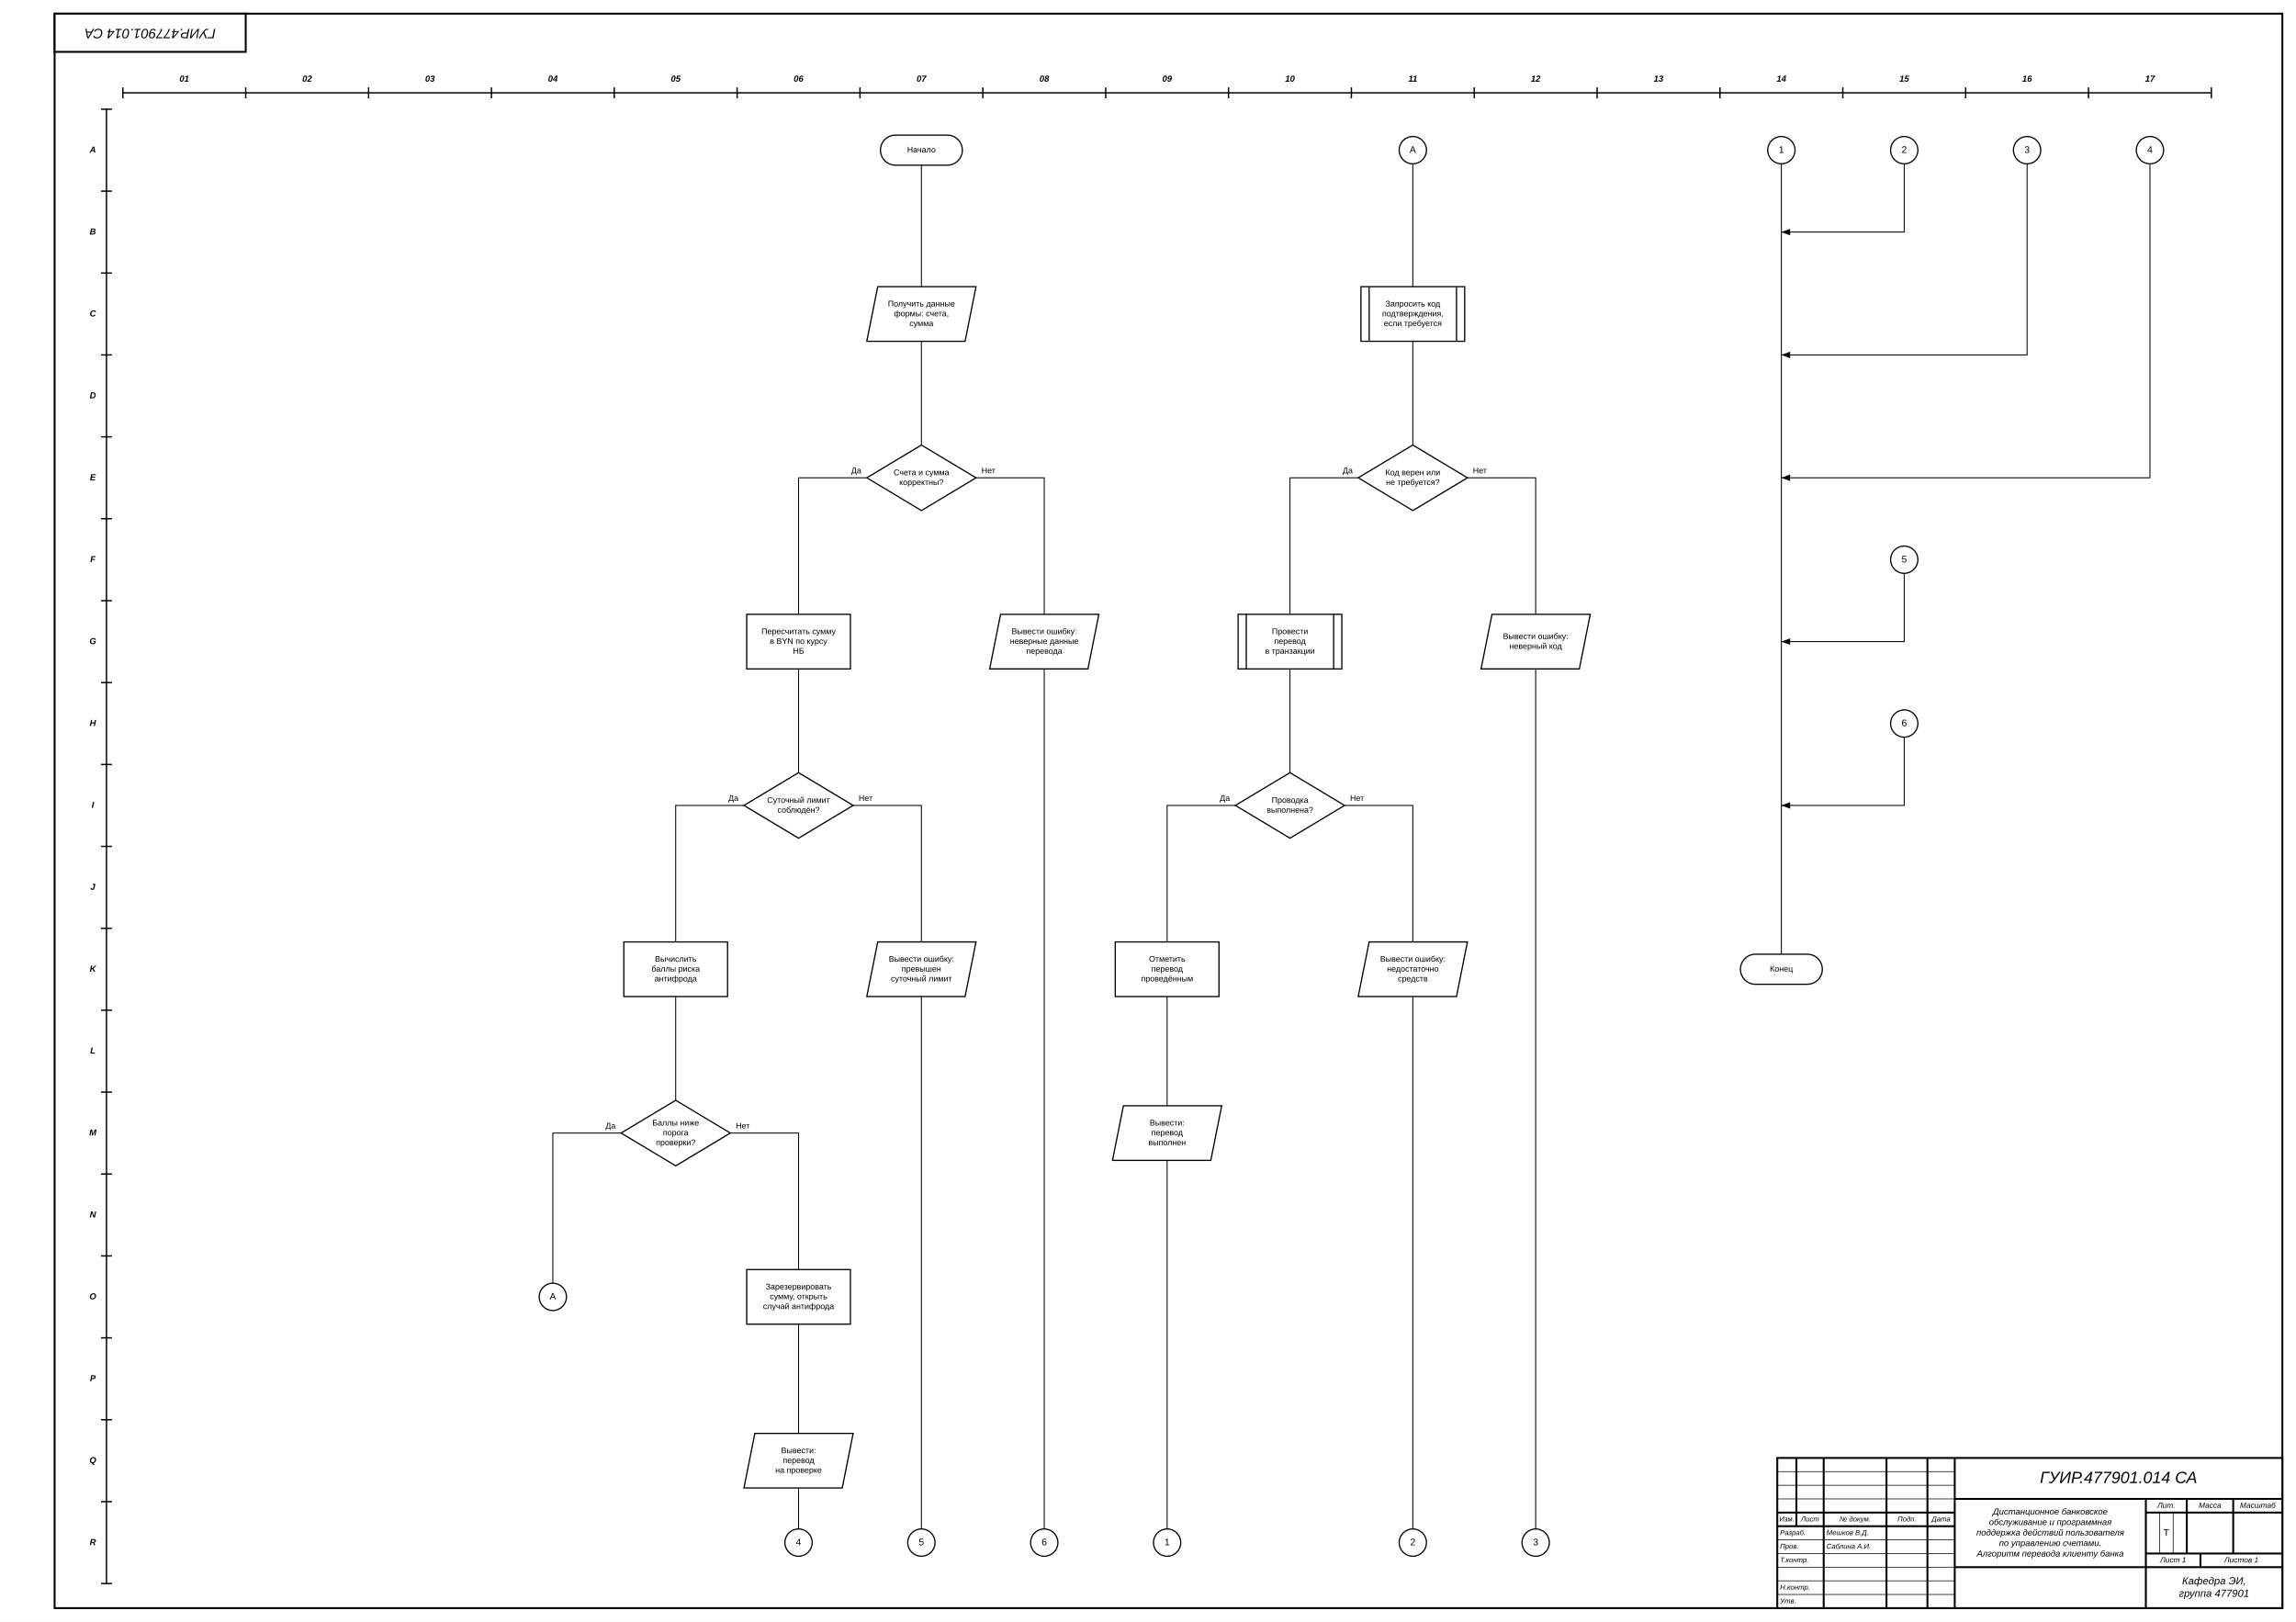
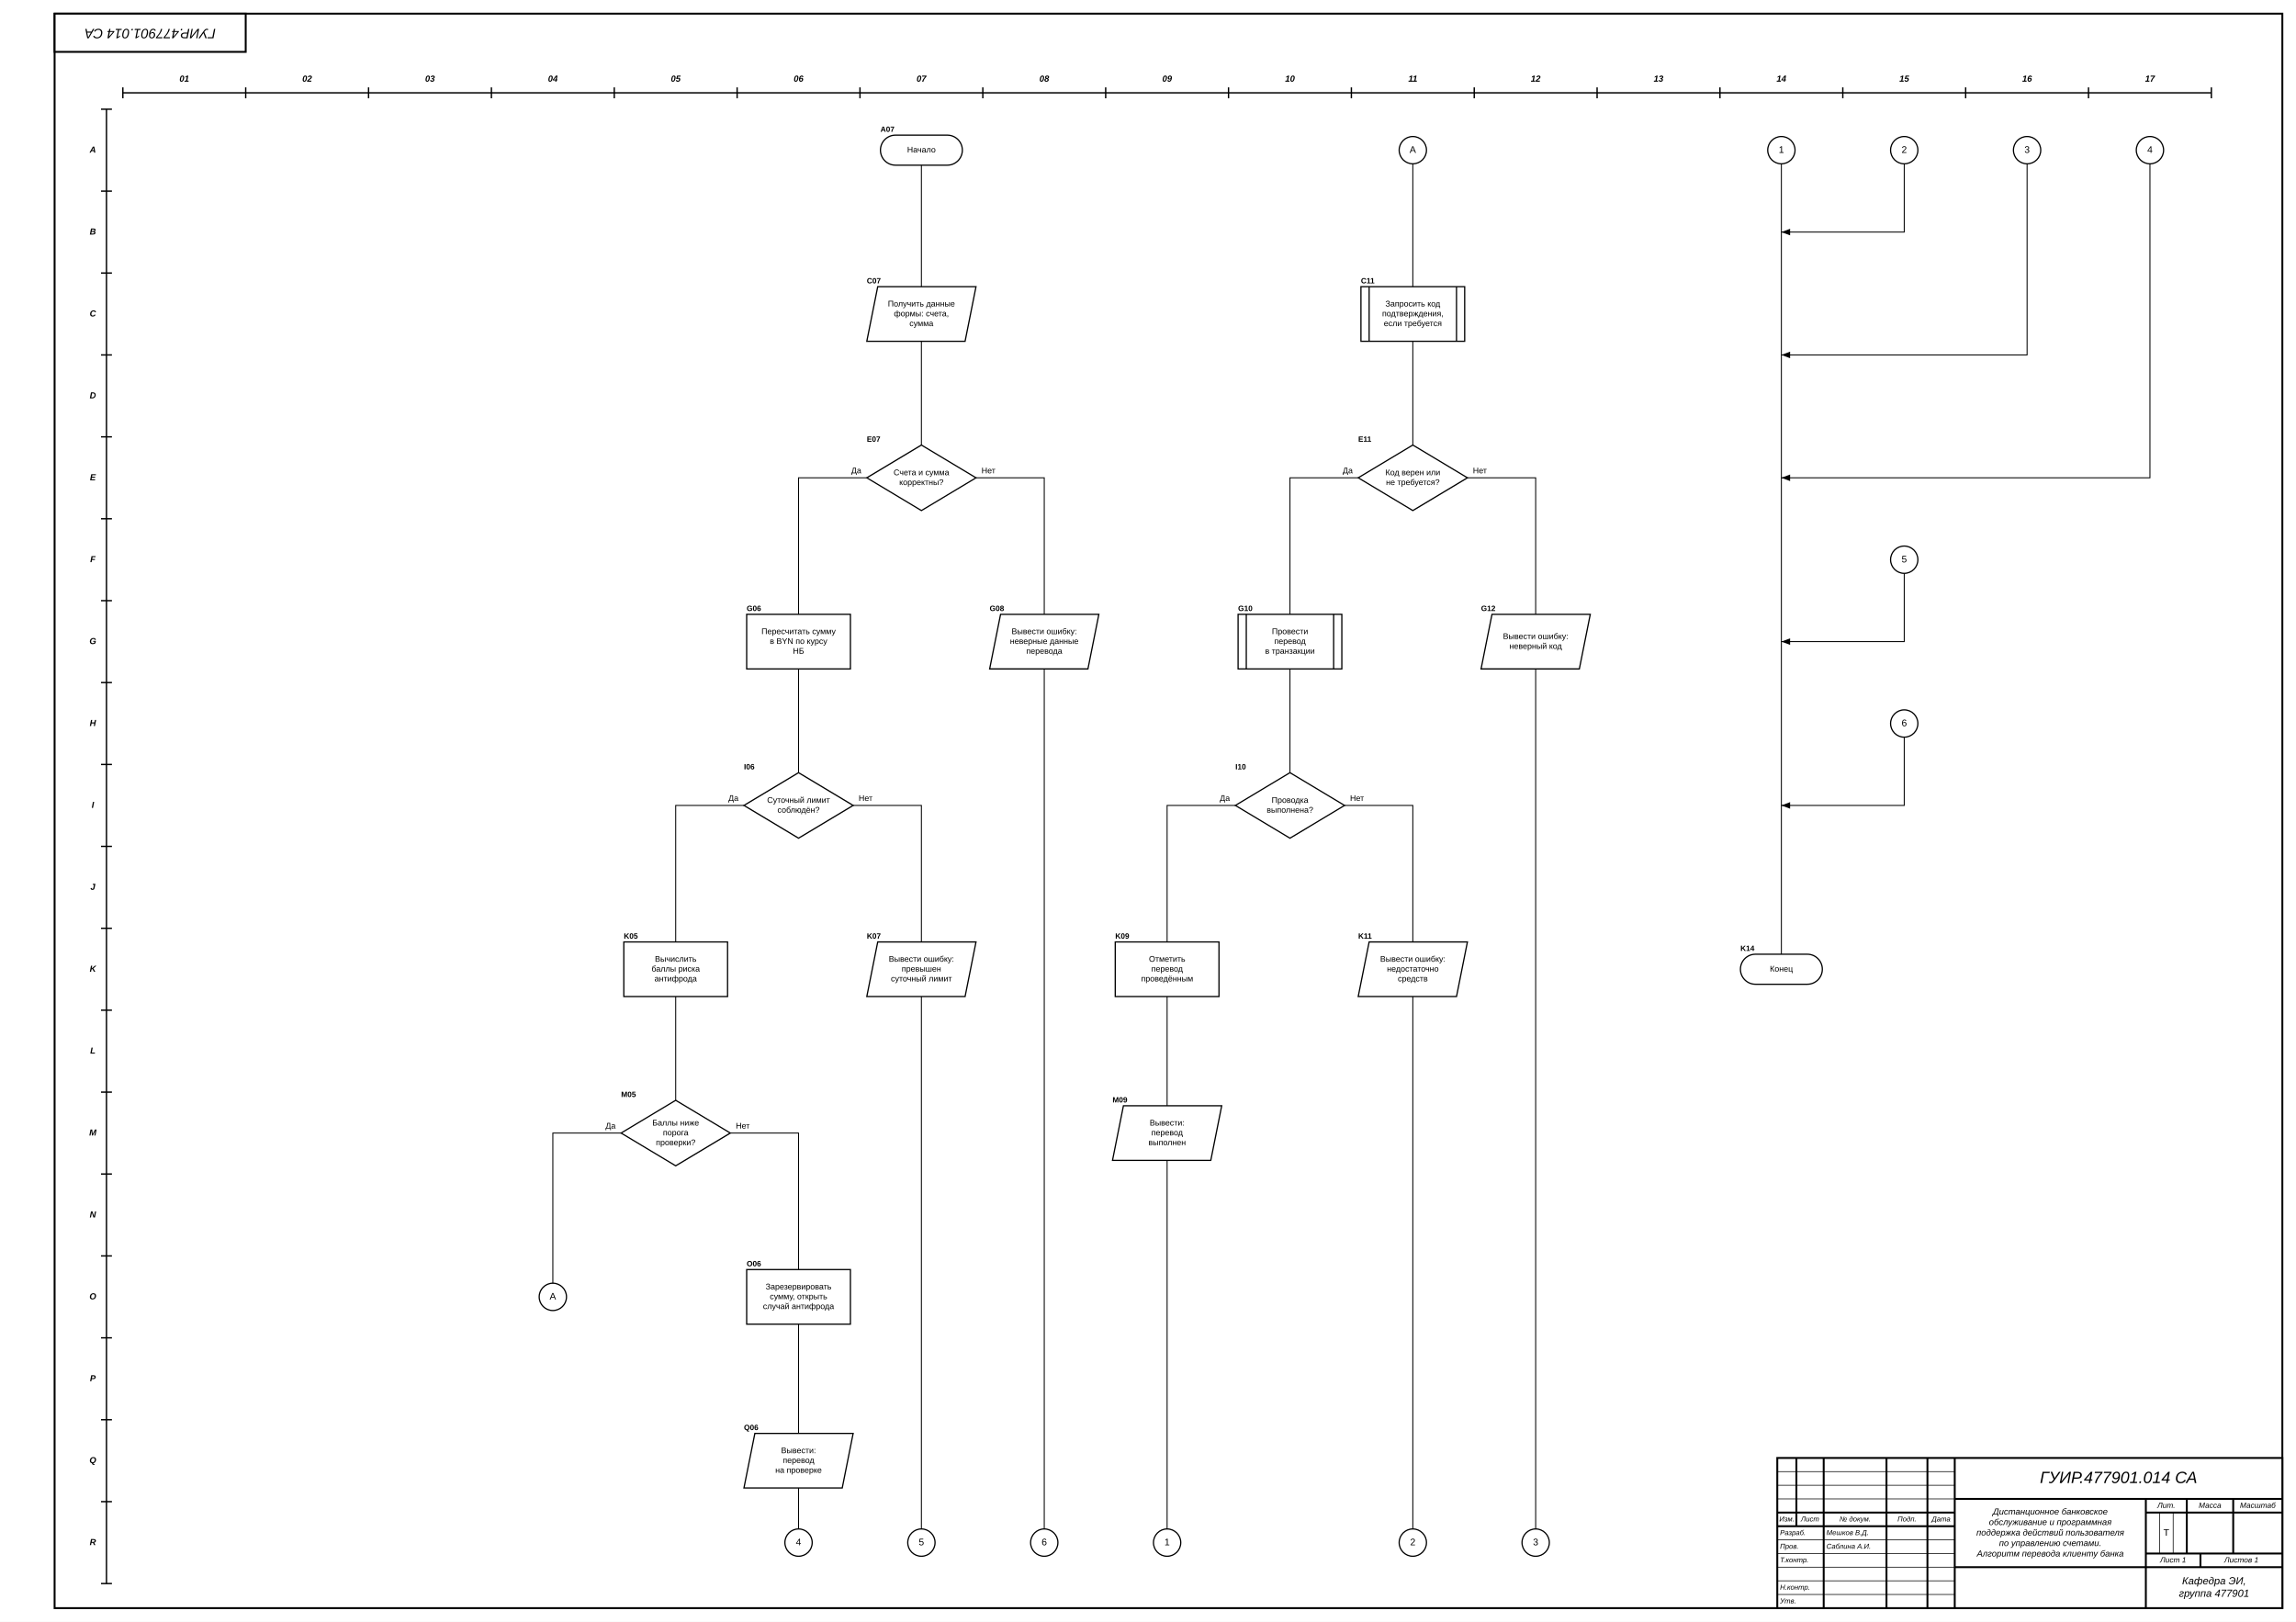
<svg xmlns="http://www.w3.org/2000/svg" width="841mm" height="594mm" viewBox="0 0 841 594" font-family="Arial, Liberation Sans, sans-serif">
  <rect width="841" height="594" fill="#fff" />
  <rect x="20.00" y="5.00" width="816.00" height="584.00" rx="0" fill="#fff" stroke="#000" stroke-width="0.7" />
  <rect x="20.00" y="5.00" width="70.00" height="14.00" rx="0" fill="#fff" stroke="#000" stroke-width="0.7" />
  <text x="55.00" y="12.00" font-size="5" text-anchor="middle" dominant-baseline="middle" font-style="italic" transform="rotate(180 55 12)">ГУИР.477901.014 СА</text>
  <rect x="651.00" y="534.00" width="185.00" height="55.00" rx="0" fill="#fff" stroke="#000" stroke-width="0.7" />
  <path d="M651.00,539.00 L716.00,539.00" fill="none" stroke="#000" stroke-width="0.25" />
  <path d="M651.00,544.00 L716.00,544.00" fill="none" stroke="#000" stroke-width="0.25" />
  <path d="M651.00,549.00 L716.00,549.00" fill="none" stroke="#000" stroke-width="0.25" />
  <path d="M651.00,554.00 L716.00,554.00" fill="none" stroke="#000" stroke-width="0.7" />
  <path d="M651.00,559.00 L716.00,559.00" fill="none" stroke="#000" stroke-width="0.7" />
  <path d="M651.00,564.00 L716.00,564.00" fill="none" stroke="#000" stroke-width="0.25" />
  <path d="M651.00,569.00 L716.00,569.00" fill="none" stroke="#000" stroke-width="0.25" />
  <path d="M651.00,574.00 L716.00,574.00" fill="none" stroke="#000" stroke-width="0.25" />
  <path d="M651.00,579.00 L716.00,579.00" fill="none" stroke="#000" stroke-width="0.25" />
  <path d="M651.00,584.00 L716.00,584.00" fill="none" stroke="#000" stroke-width="0.25" />
  <path d="M658.00,534.00 L658.00,559.00" fill="none" stroke="#000" stroke-width="0.7" />
  <path d="M668.00,534.00 L668.00,589.00" fill="none" stroke="#000" stroke-width="0.7" />
  <path d="M691.00,534.00 L691.00,589.00" fill="none" stroke="#000" stroke-width="0.7" />
  <path d="M706.00,534.00 L706.00,589.00" fill="none" stroke="#000" stroke-width="0.7" />
  <path d="M716.00,534.00 L716.00,589.00" fill="none" stroke="#000" stroke-width="0.7" />
  <path d="M716.00,549.00 L836.00,549.00" fill="none" stroke="#000" stroke-width="0.7" />
  <path d="M716.00,574.00 L836.00,574.00" fill="none" stroke="#000" stroke-width="0.7" />
  <path d="M786.00,549.00 L786.00,589.00" fill="none" stroke="#000" stroke-width="0.7" />
  <path d="M786.00,554.00 L836.00,554.00" fill="none" stroke="#000" stroke-width="0.7" />
  <path d="M786.00,569.00 L836.00,569.00" fill="none" stroke="#000" stroke-width="0.7" />
  <path d="M801.00,549.00 L801.00,569.00" fill="none" stroke="#000" stroke-width="0.7" />
  <path d="M818.00,549.00 L818.00,569.00" fill="none" stroke="#000" stroke-width="0.7" />
  <path d="M791.00,554.00 L791.00,569.00" fill="none" stroke="#000" stroke-width="0.25" />
  <path d="M796.00,554.00 L796.00,569.00" fill="none" stroke="#000" stroke-width="0.25" />
  <path d="M806.00,569.00 L806.00,574.00" fill="none" stroke="#000" stroke-width="0.7" />
  <text x="776.00" y="541.50" font-size="6" text-anchor="middle" dominant-baseline="middle" font-style="italic">ГУИР.477901.014 СА</text>
  <text x="654.50" y="556.50" font-size="2.6" text-anchor="middle" dominant-baseline="middle" font-style="italic">Изм.</text>
  <text x="663.00" y="556.50" font-size="2.6" text-anchor="middle" dominant-baseline="middle" font-style="italic">Лист</text>
  <text x="679.50" y="556.50" font-size="2.6" text-anchor="middle" dominant-baseline="middle" font-style="italic">№ докум.</text>
  <text x="698.50" y="556.50" font-size="2.6" text-anchor="middle" dominant-baseline="middle" font-style="italic">Подп.</text>
  <text x="711.00" y="556.50" font-size="2.6" text-anchor="middle" dominant-baseline="middle" font-style="italic">Дата</text>
  <text x="652.00" y="561.50" font-size="2.6" text-anchor="start" dominant-baseline="middle" font-style="italic">Разраб.</text>
  <text x="669.00" y="561.50" font-size="2.6" text-anchor="start" dominant-baseline="middle" font-style="italic">Мешков В.Д.</text>
  <text x="652.00" y="566.50" font-size="2.6" text-anchor="start" dominant-baseline="middle" font-style="italic">Пров.</text>
  <text x="669.00" y="566.50" font-size="2.6" text-anchor="start" dominant-baseline="middle" font-style="italic">Саблина А.И.</text>
  <text x="652.00" y="571.50" font-size="2.6" text-anchor="start" dominant-baseline="middle" font-style="italic">Т.контр.</text>
  <text x="669.00" y="571.50" font-size="2.6" text-anchor="start" dominant-baseline="middle" font-style="italic" />
  <text x="652.00" y="576.50" font-size="2.6" text-anchor="start" dominant-baseline="middle" font-style="italic" />
  <text x="669.00" y="576.50" font-size="2.6" text-anchor="start" dominant-baseline="middle" font-style="italic" />
  <text x="652.00" y="581.50" font-size="2.6" text-anchor="start" dominant-baseline="middle" font-style="italic">Н.контр.</text>
  <text x="669.00" y="581.50" font-size="2.6" text-anchor="start" dominant-baseline="middle" font-style="italic" />
  <text x="652.00" y="586.50" font-size="2.6" text-anchor="start" dominant-baseline="middle" font-style="italic">Утв.</text>
  <text x="669.00" y="586.50" font-size="2.6" text-anchor="start" dominant-baseline="middle" font-style="italic" />
  <text x="751.00" y="553.82" font-size="3.2" text-anchor="middle" dominant-baseline="middle" font-style="italic">Дистанционное банковское</text>
  <text x="751.00" y="557.66" font-size="3.2" text-anchor="middle" dominant-baseline="middle" font-style="italic">обслуживание и программная</text>
  <text x="751.00" y="561.50" font-size="3.2" text-anchor="middle" dominant-baseline="middle" font-style="italic">поддержка действий пользователя</text>
  <text x="751.00" y="565.34" font-size="3.2" text-anchor="middle" dominant-baseline="middle" font-style="italic">по управлению счетами.</text>
  <text x="751.00" y="569.18" font-size="3.2" text-anchor="middle" dominant-baseline="middle" font-style="italic">Алгоритм перевода клиенту банка</text>
  <text x="793.50" y="551.50" font-size="2.8" text-anchor="middle" dominant-baseline="middle" font-style="italic">Лит.</text>
  <text x="809.50" y="551.50" font-size="2.8" text-anchor="middle" dominant-baseline="middle" font-style="italic">Масса</text>
  <text x="827.00" y="551.50" font-size="2.8" text-anchor="middle" dominant-baseline="middle" font-style="italic">Масштаб</text>
  <text x="793.50" y="561.50" font-size="3.5" text-anchor="middle" dominant-baseline="middle">Т</text>
  <text x="796.00" y="571.50" font-size="2.8" text-anchor="middle" dominant-baseline="middle" font-style="italic">Лист 1</text>
  <text x="821.00" y="571.50" font-size="2.8" text-anchor="middle" dominant-baseline="middle" font-style="italic">Листов 1</text>
  <text x="811.00" y="579.22" font-size="3.8" text-anchor="middle" dominant-baseline="middle" font-style="italic">Кафедра ЭИ,</text>
  <text x="811.00" y="583.78" font-size="3.8" text-anchor="middle" dominant-baseline="middle" font-style="italic">группа 477901</text>
  <path d="M45.00,34.00 L810.00,34.00" fill="none" stroke="#000" stroke-width="0.5" />
  <path d="M45.00,32.00 L45.00,36.00" fill="none" stroke="#000" stroke-width="0.5" />
  <path d="M90.00,32.00 L90.00,36.00" fill="none" stroke="#000" stroke-width="0.5" />
  <path d="M135.00,32.00 L135.00,36.00" fill="none" stroke="#000" stroke-width="0.5" />
  <path d="M180.00,32.00 L180.00,36.00" fill="none" stroke="#000" stroke-width="0.5" />
  <path d="M225.00,32.00 L225.00,36.00" fill="none" stroke="#000" stroke-width="0.5" />
  <path d="M270.00,32.00 L270.00,36.00" fill="none" stroke="#000" stroke-width="0.5" />
  <path d="M315.00,32.00 L315.00,36.00" fill="none" stroke="#000" stroke-width="0.5" />
  <path d="M360.00,32.00 L360.00,36.00" fill="none" stroke="#000" stroke-width="0.5" />
  <path d="M405.00,32.00 L405.00,36.00" fill="none" stroke="#000" stroke-width="0.5" />
  <path d="M450.00,32.00 L450.00,36.00" fill="none" stroke="#000" stroke-width="0.5" />
  <path d="M495.00,32.00 L495.00,36.00" fill="none" stroke="#000" stroke-width="0.5" />
  <path d="M540.00,32.00 L540.00,36.00" fill="none" stroke="#000" stroke-width="0.5" />
  <path d="M585.00,32.00 L585.00,36.00" fill="none" stroke="#000" stroke-width="0.5" />
  <path d="M630.00,32.00 L630.00,36.00" fill="none" stroke="#000" stroke-width="0.5" />
  <path d="M675.00,32.00 L675.00,36.00" fill="none" stroke="#000" stroke-width="0.5" />
  <path d="M720.00,32.00 L720.00,36.00" fill="none" stroke="#000" stroke-width="0.5" />
  <path d="M765.00,32.00 L765.00,36.00" fill="none" stroke="#000" stroke-width="0.5" />
  <path d="M810.00,32.00 L810.00,36.00" fill="none" stroke="#000" stroke-width="0.5" />
  <text x="67.50" y="29.00" font-size="3.2" text-anchor="middle" dominant-baseline="middle" font-weight="bold" font-style="italic">01</text>
  <text x="112.50" y="29.00" font-size="3.2" text-anchor="middle" dominant-baseline="middle" font-weight="bold" font-style="italic">02</text>
  <text x="157.50" y="29.00" font-size="3.2" text-anchor="middle" dominant-baseline="middle" font-weight="bold" font-style="italic">03</text>
  <text x="202.50" y="29.00" font-size="3.2" text-anchor="middle" dominant-baseline="middle" font-weight="bold" font-style="italic">04</text>
  <text x="247.50" y="29.00" font-size="3.2" text-anchor="middle" dominant-baseline="middle" font-weight="bold" font-style="italic">05</text>
  <text x="292.50" y="29.00" font-size="3.2" text-anchor="middle" dominant-baseline="middle" font-weight="bold" font-style="italic">06</text>
  <text x="337.50" y="29.00" font-size="3.2" text-anchor="middle" dominant-baseline="middle" font-weight="bold" font-style="italic">07</text>
  <text x="382.50" y="29.00" font-size="3.2" text-anchor="middle" dominant-baseline="middle" font-weight="bold" font-style="italic">08</text>
  <text x="427.50" y="29.00" font-size="3.2" text-anchor="middle" dominant-baseline="middle" font-weight="bold" font-style="italic">09</text>
  <text x="472.50" y="29.00" font-size="3.2" text-anchor="middle" dominant-baseline="middle" font-weight="bold" font-style="italic">10</text>
  <text x="517.50" y="29.00" font-size="3.2" text-anchor="middle" dominant-baseline="middle" font-weight="bold" font-style="italic">11</text>
  <text x="562.50" y="29.00" font-size="3.2" text-anchor="middle" dominant-baseline="middle" font-weight="bold" font-style="italic">12</text>
  <text x="607.50" y="29.00" font-size="3.2" text-anchor="middle" dominant-baseline="middle" font-weight="bold" font-style="italic">13</text>
  <text x="652.50" y="29.00" font-size="3.2" text-anchor="middle" dominant-baseline="middle" font-weight="bold" font-style="italic">14</text>
  <text x="697.50" y="29.00" font-size="3.2" text-anchor="middle" dominant-baseline="middle" font-weight="bold" font-style="italic">15</text>
  <text x="742.50" y="29.00" font-size="3.2" text-anchor="middle" dominant-baseline="middle" font-weight="bold" font-style="italic">16</text>
  <text x="787.50" y="29.00" font-size="3.2" text-anchor="middle" dominant-baseline="middle" font-weight="bold" font-style="italic">17</text>
  <path d="M39.00,40.00 L39.00,580.00" fill="none" stroke="#000" stroke-width="0.5" />
  <path d="M37.00,40.00 L41.00,40.00" fill="none" stroke="#000" stroke-width="0.5" />
  <path d="M37.00,70.00 L41.00,70.00" fill="none" stroke="#000" stroke-width="0.5" />
  <path d="M37.00,100.00 L41.00,100.00" fill="none" stroke="#000" stroke-width="0.5" />
  <path d="M37.00,130.00 L41.00,130.00" fill="none" stroke="#000" stroke-width="0.5" />
  <path d="M37.00,160.00 L41.00,160.00" fill="none" stroke="#000" stroke-width="0.5" />
  <path d="M37.00,190.00 L41.00,190.00" fill="none" stroke="#000" stroke-width="0.5" />
  <path d="M37.00,220.00 L41.00,220.00" fill="none" stroke="#000" stroke-width="0.5" />
  <path d="M37.00,250.00 L41.00,250.00" fill="none" stroke="#000" stroke-width="0.5" />
  <path d="M37.00,280.00 L41.00,280.00" fill="none" stroke="#000" stroke-width="0.5" />
  <path d="M37.00,310.00 L41.00,310.00" fill="none" stroke="#000" stroke-width="0.5" />
  <path d="M37.00,340.00 L41.00,340.00" fill="none" stroke="#000" stroke-width="0.5" />
  <path d="M37.00,370.00 L41.00,370.00" fill="none" stroke="#000" stroke-width="0.5" />
  <path d="M37.00,400.00 L41.00,400.00" fill="none" stroke="#000" stroke-width="0.5" />
  <path d="M37.00,430.00 L41.00,430.00" fill="none" stroke="#000" stroke-width="0.5" />
  <path d="M37.00,460.00 L41.00,460.00" fill="none" stroke="#000" stroke-width="0.5" />
  <path d="M37.00,490.00 L41.00,490.00" fill="none" stroke="#000" stroke-width="0.5" />
  <path d="M37.00,520.00 L41.00,520.00" fill="none" stroke="#000" stroke-width="0.5" />
  <path d="M37.00,550.00 L41.00,550.00" fill="none" stroke="#000" stroke-width="0.5" />
  <path d="M37.00,580.00 L41.00,580.00" fill="none" stroke="#000" stroke-width="0.5" />
  <text x="34.00" y="55.00" font-size="3.2" text-anchor="middle" dominant-baseline="middle" font-weight="bold" font-style="italic">A</text>
  <text x="34.00" y="85.00" font-size="3.2" text-anchor="middle" dominant-baseline="middle" font-weight="bold" font-style="italic">B</text>
  <text x="34.00" y="115.00" font-size="3.2" text-anchor="middle" dominant-baseline="middle" font-weight="bold" font-style="italic">C</text>
  <text x="34.00" y="145.00" font-size="3.2" text-anchor="middle" dominant-baseline="middle" font-weight="bold" font-style="italic">D</text>
  <text x="34.00" y="175.00" font-size="3.2" text-anchor="middle" dominant-baseline="middle" font-weight="bold" font-style="italic">E</text>
  <text x="34.00" y="205.00" font-size="3.2" text-anchor="middle" dominant-baseline="middle" font-weight="bold" font-style="italic">F</text>
  <text x="34.00" y="235.00" font-size="3.2" text-anchor="middle" dominant-baseline="middle" font-weight="bold" font-style="italic">G</text>
  <text x="34.00" y="265.00" font-size="3.2" text-anchor="middle" dominant-baseline="middle" font-weight="bold" font-style="italic">H</text>
  <text x="34.00" y="295.00" font-size="3.2" text-anchor="middle" dominant-baseline="middle" font-weight="bold" font-style="italic">I</text>
  <text x="34.00" y="325.00" font-size="3.2" text-anchor="middle" dominant-baseline="middle" font-weight="bold" font-style="italic">J</text>
  <text x="34.00" y="355.00" font-size="3.2" text-anchor="middle" dominant-baseline="middle" font-weight="bold" font-style="italic">K</text>
  <text x="34.00" y="385.00" font-size="3.2" text-anchor="middle" dominant-baseline="middle" font-weight="bold" font-style="italic">L</text>
  <text x="34.00" y="415.00" font-size="3.2" text-anchor="middle" dominant-baseline="middle" font-weight="bold" font-style="italic">M</text>
  <text x="34.00" y="445.00" font-size="3.2" text-anchor="middle" dominant-baseline="middle" font-weight="bold" font-style="italic">N</text>
  <text x="34.00" y="475.00" font-size="3.2" text-anchor="middle" dominant-baseline="middle" font-weight="bold" font-style="italic">O</text>
  <text x="34.00" y="505.00" font-size="3.2" text-anchor="middle" dominant-baseline="middle" font-weight="bold" font-style="italic">P</text>
  <text x="34.00" y="535.00" font-size="3.2" text-anchor="middle" dominant-baseline="middle" font-weight="bold" font-style="italic">Q</text>
  <text x="34.00" y="565.00" font-size="3.2" text-anchor="middle" dominant-baseline="middle" font-weight="bold" font-style="italic">R</text>
  <rect x="322.50" y="49.50" width="30.00" height="11.00" rx="5.5" fill="#fff" stroke="#000" stroke-width="0.45" />
  <text x="337.50" y="55.00" font-size="3.0" text-anchor="middle" dominant-baseline="middle">Начало</text>
+   <text x="322.50" y="47.50" font-size="2.8" text-anchor="start" dominant-baseline="middle" font-weight="bold">A07</text>
  <path d="M321.5,105.0 L357.5,105.0 L353.5,125.0 L317.5,125.0 Z" fill="#fff" stroke="#000" stroke-width="0.45" />
  <text x="337.50" y="111.40" font-size="3.0" text-anchor="middle" dominant-baseline="middle">Получить данные</text>
  <text x="337.50" y="115.00" font-size="3.0" text-anchor="middle" dominant-baseline="middle">формы: счета,</text>
  <text x="337.50" y="118.60" font-size="3.0" text-anchor="middle" dominant-baseline="middle">сумма</text>
+   <text x="317.50" y="103.00" font-size="2.8" text-anchor="start" dominant-baseline="middle" font-weight="bold">C07</text>
  <path d="M337.5,163.0 L357.5,175.0 L337.5,187.0 L317.5,175.0 Z" fill="#fff" stroke="#000" stroke-width="0.45" />
  <text x="337.50" y="173.20" font-size="3.0" text-anchor="middle" dominant-baseline="middle">Счета и сумма</text>
  <text x="337.50" y="176.80" font-size="3.0" text-anchor="middle" dominant-baseline="middle">корректны?</text>
+   <text x="317.50" y="161.00" font-size="2.8" text-anchor="start" dominant-baseline="middle" font-weight="bold">E07</text>
  <rect x="273.50" y="225.00" width="38.00" height="20.00" rx="0" fill="#fff" stroke="#000" stroke-width="0.45" />
  <text x="292.50" y="231.40" font-size="3.0" text-anchor="middle" dominant-baseline="middle">Пересчитать сумму</text>
  <text x="292.50" y="235.00" font-size="3.0" text-anchor="middle" dominant-baseline="middle">в BYN по курсу</text>
  <text x="292.50" y="238.60" font-size="3.0" text-anchor="middle" dominant-baseline="middle">НБ</text>
+   <text x="273.50" y="223.00" font-size="2.8" text-anchor="start" dominant-baseline="middle" font-weight="bold">G06</text>
  <path d="M366.5,225.0 L402.5,225.0 L398.5,245.0 L362.5,245.0 Z" fill="#fff" stroke="#000" stroke-width="0.45" />
  <text x="382.50" y="231.40" font-size="3.0" text-anchor="middle" dominant-baseline="middle">Вывести ошибку:</text>
  <text x="382.50" y="235.00" font-size="3.0" text-anchor="middle" dominant-baseline="middle">неверные данные</text>
  <text x="382.50" y="238.60" font-size="3.0" text-anchor="middle" dominant-baseline="middle">перевода</text>
+   <text x="362.50" y="223.00" font-size="2.8" text-anchor="start" dominant-baseline="middle" font-weight="bold">G08</text>
  <path d="M292.5,283.0 L312.5,295.0 L292.5,307.0 L272.5,295.0 Z" fill="#fff" stroke="#000" stroke-width="0.45" />
  <text x="292.50" y="293.20" font-size="3.0" text-anchor="middle" dominant-baseline="middle">Суточный лимит</text>
  <text x="292.50" y="296.80" font-size="3.0" text-anchor="middle" dominant-baseline="middle">соблюдён?</text>
+   <text x="272.50" y="281.00" font-size="2.8" text-anchor="start" dominant-baseline="middle" font-weight="bold">I06</text>
  <rect x="228.50" y="345.00" width="38.00" height="20.00" rx="0" fill="#fff" stroke="#000" stroke-width="0.45" />
  <text x="247.50" y="351.40" font-size="3.0" text-anchor="middle" dominant-baseline="middle">Вычислить</text>
  <text x="247.50" y="355.00" font-size="3.0" text-anchor="middle" dominant-baseline="middle">баллы риска</text>
  <text x="247.50" y="358.60" font-size="3.0" text-anchor="middle" dominant-baseline="middle">антифрода</text>
+   <text x="228.50" y="343.00" font-size="2.8" text-anchor="start" dominant-baseline="middle" font-weight="bold">K05</text>
  <path d="M321.5,345.0 L357.5,345.0 L353.5,365.0 L317.5,365.0 Z" fill="#fff" stroke="#000" stroke-width="0.45" />
  <text x="337.50" y="351.40" font-size="3.0" text-anchor="middle" dominant-baseline="middle">Вывести ошибку:</text>
  <text x="337.50" y="355.00" font-size="3.0" text-anchor="middle" dominant-baseline="middle">превышен</text>
  <text x="337.50" y="358.60" font-size="3.0" text-anchor="middle" dominant-baseline="middle">суточный лимит</text>
+   <text x="317.50" y="343.00" font-size="2.8" text-anchor="start" dominant-baseline="middle" font-weight="bold">K07</text>
  <path d="M247.5,403.0 L267.5,415.0 L247.5,427.0 L227.5,415.0 Z" fill="#fff" stroke="#000" stroke-width="0.45" />
  <text x="247.50" y="411.40" font-size="3.0" text-anchor="middle" dominant-baseline="middle">Баллы ниже</text>
  <text x="247.50" y="415.00" font-size="3.0" text-anchor="middle" dominant-baseline="middle">порога</text>
  <text x="247.50" y="418.60" font-size="3.0" text-anchor="middle" dominant-baseline="middle">проверки?</text>
+   <text x="227.50" y="401.00" font-size="2.8" text-anchor="start" dominant-baseline="middle" font-weight="bold">M05</text>
  <rect x="273.50" y="465.00" width="38.00" height="20.00" rx="0" fill="#fff" stroke="#000" stroke-width="0.45" />
  <text x="292.50" y="471.40" font-size="3.0" text-anchor="middle" dominant-baseline="middle">Зарезервировать</text>
  <text x="292.50" y="475.00" font-size="3.0" text-anchor="middle" dominant-baseline="middle">сумму, открыть</text>
  <text x="292.50" y="478.60" font-size="3.0" text-anchor="middle" dominant-baseline="middle">случай антифрода</text>
+   <text x="273.50" y="463.00" font-size="2.8" text-anchor="start" dominant-baseline="middle" font-weight="bold">O06</text>
  <path d="M276.5,525.0 L312.5,525.0 L308.5,545.0 L272.5,545.0 Z" fill="#fff" stroke="#000" stroke-width="0.45" />
  <text x="292.50" y="531.40" font-size="3.0" text-anchor="middle" dominant-baseline="middle">Вывести:</text>
  <text x="292.50" y="535.00" font-size="3.0" text-anchor="middle" dominant-baseline="middle">перевод</text>
  <text x="292.50" y="538.60" font-size="3.0" text-anchor="middle" dominant-baseline="middle">на проверке</text>
+   <text x="272.50" y="523.00" font-size="2.8" text-anchor="start" dominant-baseline="middle" font-weight="bold">Q06</text>
  <circle cx="202.5" cy="475.0" r="5.0" fill="#fff" stroke="#000" stroke-width="0.45" />
  <text x="202.50" y="475.00" font-size="3.5" text-anchor="middle" dominant-baseline="middle">А</text>
  <circle cx="382.5" cy="565.0" r="5.0" fill="#fff" stroke="#000" stroke-width="0.45" />
  <text x="382.50" y="565.00" font-size="3.5" text-anchor="middle" dominant-baseline="middle">6</text>
  <circle cx="337.5" cy="565.0" r="5.0" fill="#fff" stroke="#000" stroke-width="0.45" />
  <text x="337.50" y="565.00" font-size="3.5" text-anchor="middle" dominant-baseline="middle">5</text>
  <circle cx="292.5" cy="565.0" r="5.0" fill="#fff" stroke="#000" stroke-width="0.45" />
  <text x="292.50" y="565.00" font-size="3.5" text-anchor="middle" dominant-baseline="middle">4</text>
  <path d="M337.50,60.50 L337.50,105.00" fill="none" stroke="#000" stroke-width="0.35" />
  <path d="M337.50,125.00 L337.50,163.00" fill="none" stroke="#000" stroke-width="0.35" />
  <path d="M317.50,175.00 L292.50,175.00 L292.50,225.00" fill="none" stroke="#000" stroke-width="0.35" />
  <path d="M357.50,175.00 L382.50,175.00 L382.50,225.00" fill="none" stroke="#000" stroke-width="0.35" />
  <text x="315.50" y="172.50" font-size="3" text-anchor="end" dominant-baseline="middle">Да</text>
  <text x="359.50" y="172.50" font-size="3" text-anchor="start" dominant-baseline="middle">Нет</text>
  <path d="M292.50,245.00 L292.50,283.00" fill="none" stroke="#000" stroke-width="0.35" />
  <path d="M272.50,295.00 L247.50,295.00 L247.50,345.00" fill="none" stroke="#000" stroke-width="0.35" />
  <path d="M312.50,295.00 L337.50,295.00 L337.50,345.00" fill="none" stroke="#000" stroke-width="0.35" />
  <text x="270.50" y="292.50" font-size="3" text-anchor="end" dominant-baseline="middle">Да</text>
  <text x="314.50" y="292.50" font-size="3" text-anchor="start" dominant-baseline="middle">Нет</text>
  <path d="M247.50,365.00 L247.50,403.00" fill="none" stroke="#000" stroke-width="0.35" />
  <path d="M227.50,415.00 L202.50,415.00 L202.50,470.00" fill="none" stroke="#000" stroke-width="0.35" />
  <path d="M267.50,415.00 L292.50,415.00 L292.50,465.00" fill="none" stroke="#000" stroke-width="0.35" />
  <text x="225.50" y="412.50" font-size="3" text-anchor="end" dominant-baseline="middle">Да</text>
  <text x="269.50" y="412.50" font-size="3" text-anchor="start" dominant-baseline="middle">Нет</text>
  <path d="M292.50,485.00 L292.50,525.00" fill="none" stroke="#000" stroke-width="0.35" />
  <path d="M382.50,245.00 L382.50,560.00" fill="none" stroke="#000" stroke-width="0.35" />
  <path d="M337.50,365.00 L337.50,560.00" fill="none" stroke="#000" stroke-width="0.35" />
  <path d="M292.50,545.00 L292.50,560.00" fill="none" stroke="#000" stroke-width="0.35" />
  <circle cx="517.5" cy="55.0" r="5.0" fill="#fff" stroke="#000" stroke-width="0.45" />
  <text x="517.50" y="55.00" font-size="3.5" text-anchor="middle" dominant-baseline="middle">А</text>
  <rect x="498.50" y="105.00" width="38.00" height="20.00" rx="0" fill="#fff" stroke="#000" stroke-width="0.45" />
  <path d="M501.50,105.00 L501.50,125.00" fill="none" stroke="#000" stroke-width="0.45" />
  <path d="M533.50,105.00 L533.50,125.00" fill="none" stroke="#000" stroke-width="0.45" />
  <text x="517.50" y="111.40" font-size="3.0" text-anchor="middle" dominant-baseline="middle">Запросить код</text>
  <text x="517.50" y="115.00" font-size="3.0" text-anchor="middle" dominant-baseline="middle">подтверждения,</text>
  <text x="517.50" y="118.60" font-size="3.0" text-anchor="middle" dominant-baseline="middle">если требуется</text>
+   <text x="498.50" y="103.00" font-size="2.8" text-anchor="start" dominant-baseline="middle" font-weight="bold">C11</text>
  <path d="M517.5,163.0 L537.5,175.0 L517.5,187.0 L497.5,175.0 Z" fill="#fff" stroke="#000" stroke-width="0.45" />
  <text x="517.50" y="173.20" font-size="3.0" text-anchor="middle" dominant-baseline="middle">Код верен или</text>
  <text x="517.50" y="176.80" font-size="3.0" text-anchor="middle" dominant-baseline="middle">не требуется?</text>
+   <text x="497.50" y="161.00" font-size="2.8" text-anchor="start" dominant-baseline="middle" font-weight="bold">E11</text>
  <rect x="453.50" y="225.00" width="38.00" height="20.00" rx="0" fill="#fff" stroke="#000" stroke-width="0.45" />
  <path d="M456.50,225.00 L456.50,245.00" fill="none" stroke="#000" stroke-width="0.45" />
  <path d="M488.50,225.00 L488.50,245.00" fill="none" stroke="#000" stroke-width="0.45" />
  <text x="472.50" y="231.40" font-size="3.0" text-anchor="middle" dominant-baseline="middle">Провести</text>
  <text x="472.50" y="235.00" font-size="3.0" text-anchor="middle" dominant-baseline="middle">перевод</text>
  <text x="472.50" y="238.60" font-size="3.0" text-anchor="middle" dominant-baseline="middle">в транзакции</text>
+   <text x="453.50" y="223.00" font-size="2.8" text-anchor="start" dominant-baseline="middle" font-weight="bold">G10</text>
  <path d="M546.5,225.0 L582.5,225.0 L578.5,245.0 L542.5,245.0 Z" fill="#fff" stroke="#000" stroke-width="0.45" />
  <text x="562.50" y="233.20" font-size="3.0" text-anchor="middle" dominant-baseline="middle">Вывести ошибку:</text>
  <text x="562.50" y="236.80" font-size="3.0" text-anchor="middle" dominant-baseline="middle">неверный код</text>
+   <text x="542.50" y="223.00" font-size="2.8" text-anchor="start" dominant-baseline="middle" font-weight="bold">G12</text>
  <path d="M472.5,283.0 L492.5,295.0 L472.5,307.0 L452.5,295.0 Z" fill="#fff" stroke="#000" stroke-width="0.45" />
  <text x="472.50" y="293.20" font-size="3.0" text-anchor="middle" dominant-baseline="middle">Проводка</text>
  <text x="472.50" y="296.80" font-size="3.0" text-anchor="middle" dominant-baseline="middle">выполнена?</text>
+   <text x="452.50" y="281.00" font-size="2.8" text-anchor="start" dominant-baseline="middle" font-weight="bold">I10</text>
  <rect x="408.50" y="345.00" width="38.00" height="20.00" rx="0" fill="#fff" stroke="#000" stroke-width="0.45" />
  <text x="427.50" y="351.40" font-size="3.0" text-anchor="middle" dominant-baseline="middle">Отметить</text>
  <text x="427.50" y="355.00" font-size="3.0" text-anchor="middle" dominant-baseline="middle">перевод</text>
  <text x="427.50" y="358.60" font-size="3.0" text-anchor="middle" dominant-baseline="middle">проведённым</text>
+   <text x="408.50" y="343.00" font-size="2.8" text-anchor="start" dominant-baseline="middle" font-weight="bold">K09</text>
  <path d="M501.5,345.0 L537.5,345.0 L533.5,365.0 L497.5,365.0 Z" fill="#fff" stroke="#000" stroke-width="0.45" />
  <text x="517.50" y="351.40" font-size="3.0" text-anchor="middle" dominant-baseline="middle">Вывести ошибку:</text>
  <text x="517.50" y="355.00" font-size="3.0" text-anchor="middle" dominant-baseline="middle">недостаточно</text>
  <text x="517.50" y="358.60" font-size="3.0" text-anchor="middle" dominant-baseline="middle">средств</text>
+   <text x="497.50" y="343.00" font-size="2.8" text-anchor="start" dominant-baseline="middle" font-weight="bold">K11</text>
  <path d="M411.5,405.0 L447.5,405.0 L443.5,425.0 L407.5,425.0 Z" fill="#fff" stroke="#000" stroke-width="0.45" />
  <text x="427.50" y="411.40" font-size="3.0" text-anchor="middle" dominant-baseline="middle">Вывести:</text>
  <text x="427.50" y="415.00" font-size="3.0" text-anchor="middle" dominant-baseline="middle">перевод</text>
  <text x="427.50" y="418.60" font-size="3.0" text-anchor="middle" dominant-baseline="middle">выполнен</text>
+   <text x="407.50" y="403.00" font-size="2.8" text-anchor="start" dominant-baseline="middle" font-weight="bold">M09</text>
  <circle cx="427.5" cy="565.0" r="5.0" fill="#fff" stroke="#000" stroke-width="0.45" />
  <text x="427.50" y="565.00" font-size="3.5" text-anchor="middle" dominant-baseline="middle">1</text>
  <circle cx="517.5" cy="565.0" r="5.0" fill="#fff" stroke="#000" stroke-width="0.45" />
  <text x="517.50" y="565.00" font-size="3.5" text-anchor="middle" dominant-baseline="middle">2</text>
  <circle cx="562.5" cy="565.0" r="5.0" fill="#fff" stroke="#000" stroke-width="0.45" />
  <text x="562.50" y="565.00" font-size="3.5" text-anchor="middle" dominant-baseline="middle">3</text>
  <path d="M517.50,60.00 L517.50,105.00" fill="none" stroke="#000" stroke-width="0.35" />
  <path d="M517.50,125.00 L517.50,163.00" fill="none" stroke="#000" stroke-width="0.35" />
  <path d="M497.50,175.00 L472.50,175.00 L472.50,225.00" fill="none" stroke="#000" stroke-width="0.35" />
  <path d="M537.50,175.00 L562.50,175.00 L562.50,225.00" fill="none" stroke="#000" stroke-width="0.35" />
  <text x="495.50" y="172.50" font-size="3" text-anchor="end" dominant-baseline="middle">Да</text>
  <text x="539.50" y="172.50" font-size="3" text-anchor="start" dominant-baseline="middle">Нет</text>
  <path d="M472.50,245.00 L472.50,283.00" fill="none" stroke="#000" stroke-width="0.35" />
  <path d="M452.50,295.00 L427.50,295.00 L427.50,345.00" fill="none" stroke="#000" stroke-width="0.35" />
  <path d="M492.50,295.00 L517.50,295.00 L517.50,345.00" fill="none" stroke="#000" stroke-width="0.35" />
  <text x="450.50" y="292.50" font-size="3" text-anchor="end" dominant-baseline="middle">Да</text>
  <text x="494.50" y="292.50" font-size="3" text-anchor="start" dominant-baseline="middle">Нет</text>
  <path d="M427.50,365.00 L427.50,405.00" fill="none" stroke="#000" stroke-width="0.35" />
  <path d="M427.50,425.00 L427.50,560.00" fill="none" stroke="#000" stroke-width="0.35" />
  <path d="M517.50,365.00 L517.50,560.00" fill="none" stroke="#000" stroke-width="0.35" />
  <path d="M562.50,245.00 L562.50,560.00" fill="none" stroke="#000" stroke-width="0.35" />
  <circle cx="652.5" cy="55.0" r="5.0" fill="#fff" stroke="#000" stroke-width="0.45" />
  <text x="652.50" y="55.00" font-size="3.5" text-anchor="middle" dominant-baseline="middle">1</text>
  <circle cx="697.5" cy="55.0" r="5.0" fill="#fff" stroke="#000" stroke-width="0.45" />
  <text x="697.50" y="55.00" font-size="3.5" text-anchor="middle" dominant-baseline="middle">2</text>
  <circle cx="742.5" cy="55.0" r="5.0" fill="#fff" stroke="#000" stroke-width="0.45" />
  <text x="742.50" y="55.00" font-size="3.5" text-anchor="middle" dominant-baseline="middle">3</text>
  <circle cx="787.5" cy="55.0" r="5.0" fill="#fff" stroke="#000" stroke-width="0.45" />
  <text x="787.50" y="55.00" font-size="3.5" text-anchor="middle" dominant-baseline="middle">4</text>
  <circle cx="697.5" cy="205.0" r="5.0" fill="#fff" stroke="#000" stroke-width="0.45" />
  <text x="697.50" y="205.00" font-size="3.5" text-anchor="middle" dominant-baseline="middle">5</text>
  <circle cx="697.5" cy="265.0" r="5.0" fill="#fff" stroke="#000" stroke-width="0.45" />
  <text x="697.50" y="265.00" font-size="3.5" text-anchor="middle" dominant-baseline="middle">6</text>
  <rect x="637.50" y="349.50" width="30.00" height="11.00" rx="5.5" fill="#fff" stroke="#000" stroke-width="0.45" />
  <text x="652.50" y="355.00" font-size="3.0" text-anchor="middle" dominant-baseline="middle">Конец</text>
+   <text x="637.50" y="347.50" font-size="2.8" text-anchor="start" dominant-baseline="middle" font-weight="bold">K14</text>
  <path d="M652.50,60.00 L652.50,349.50" fill="none" stroke="#000" stroke-width="0.35" />
  <path d="M697.50,60.00 L697.50,85.00 L652.50,85.00" fill="none" stroke="#000" stroke-width="0.35" />
  <path d="M652.50,85.00 L655.70,86.20 L655.70,83.80 Z" fill="#000" />
  <path d="M742.50,60.00 L742.50,130.00 L652.50,130.00" fill="none" stroke="#000" stroke-width="0.35" />
  <path d="M652.50,130.00 L655.70,131.20 L655.70,128.80 Z" fill="#000" />
  <path d="M787.50,60.00 L787.50,175.00 L652.50,175.00" fill="none" stroke="#000" stroke-width="0.35" />
  <path d="M652.50,175.00 L655.70,176.20 L655.70,173.80 Z" fill="#000" />
  <path d="M697.50,210.00 L697.50,235.00 L652.50,235.00" fill="none" stroke="#000" stroke-width="0.35" />
  <path d="M652.50,235.00 L655.70,236.20 L655.70,233.80 Z" fill="#000" />
  <path d="M697.50,270.00 L697.50,295.00 L652.50,295.00" fill="none" stroke="#000" stroke-width="0.35" />
  <path d="M652.50,295.00 L655.70,296.20 L655.70,293.80 Z" fill="#000" />
</svg>
